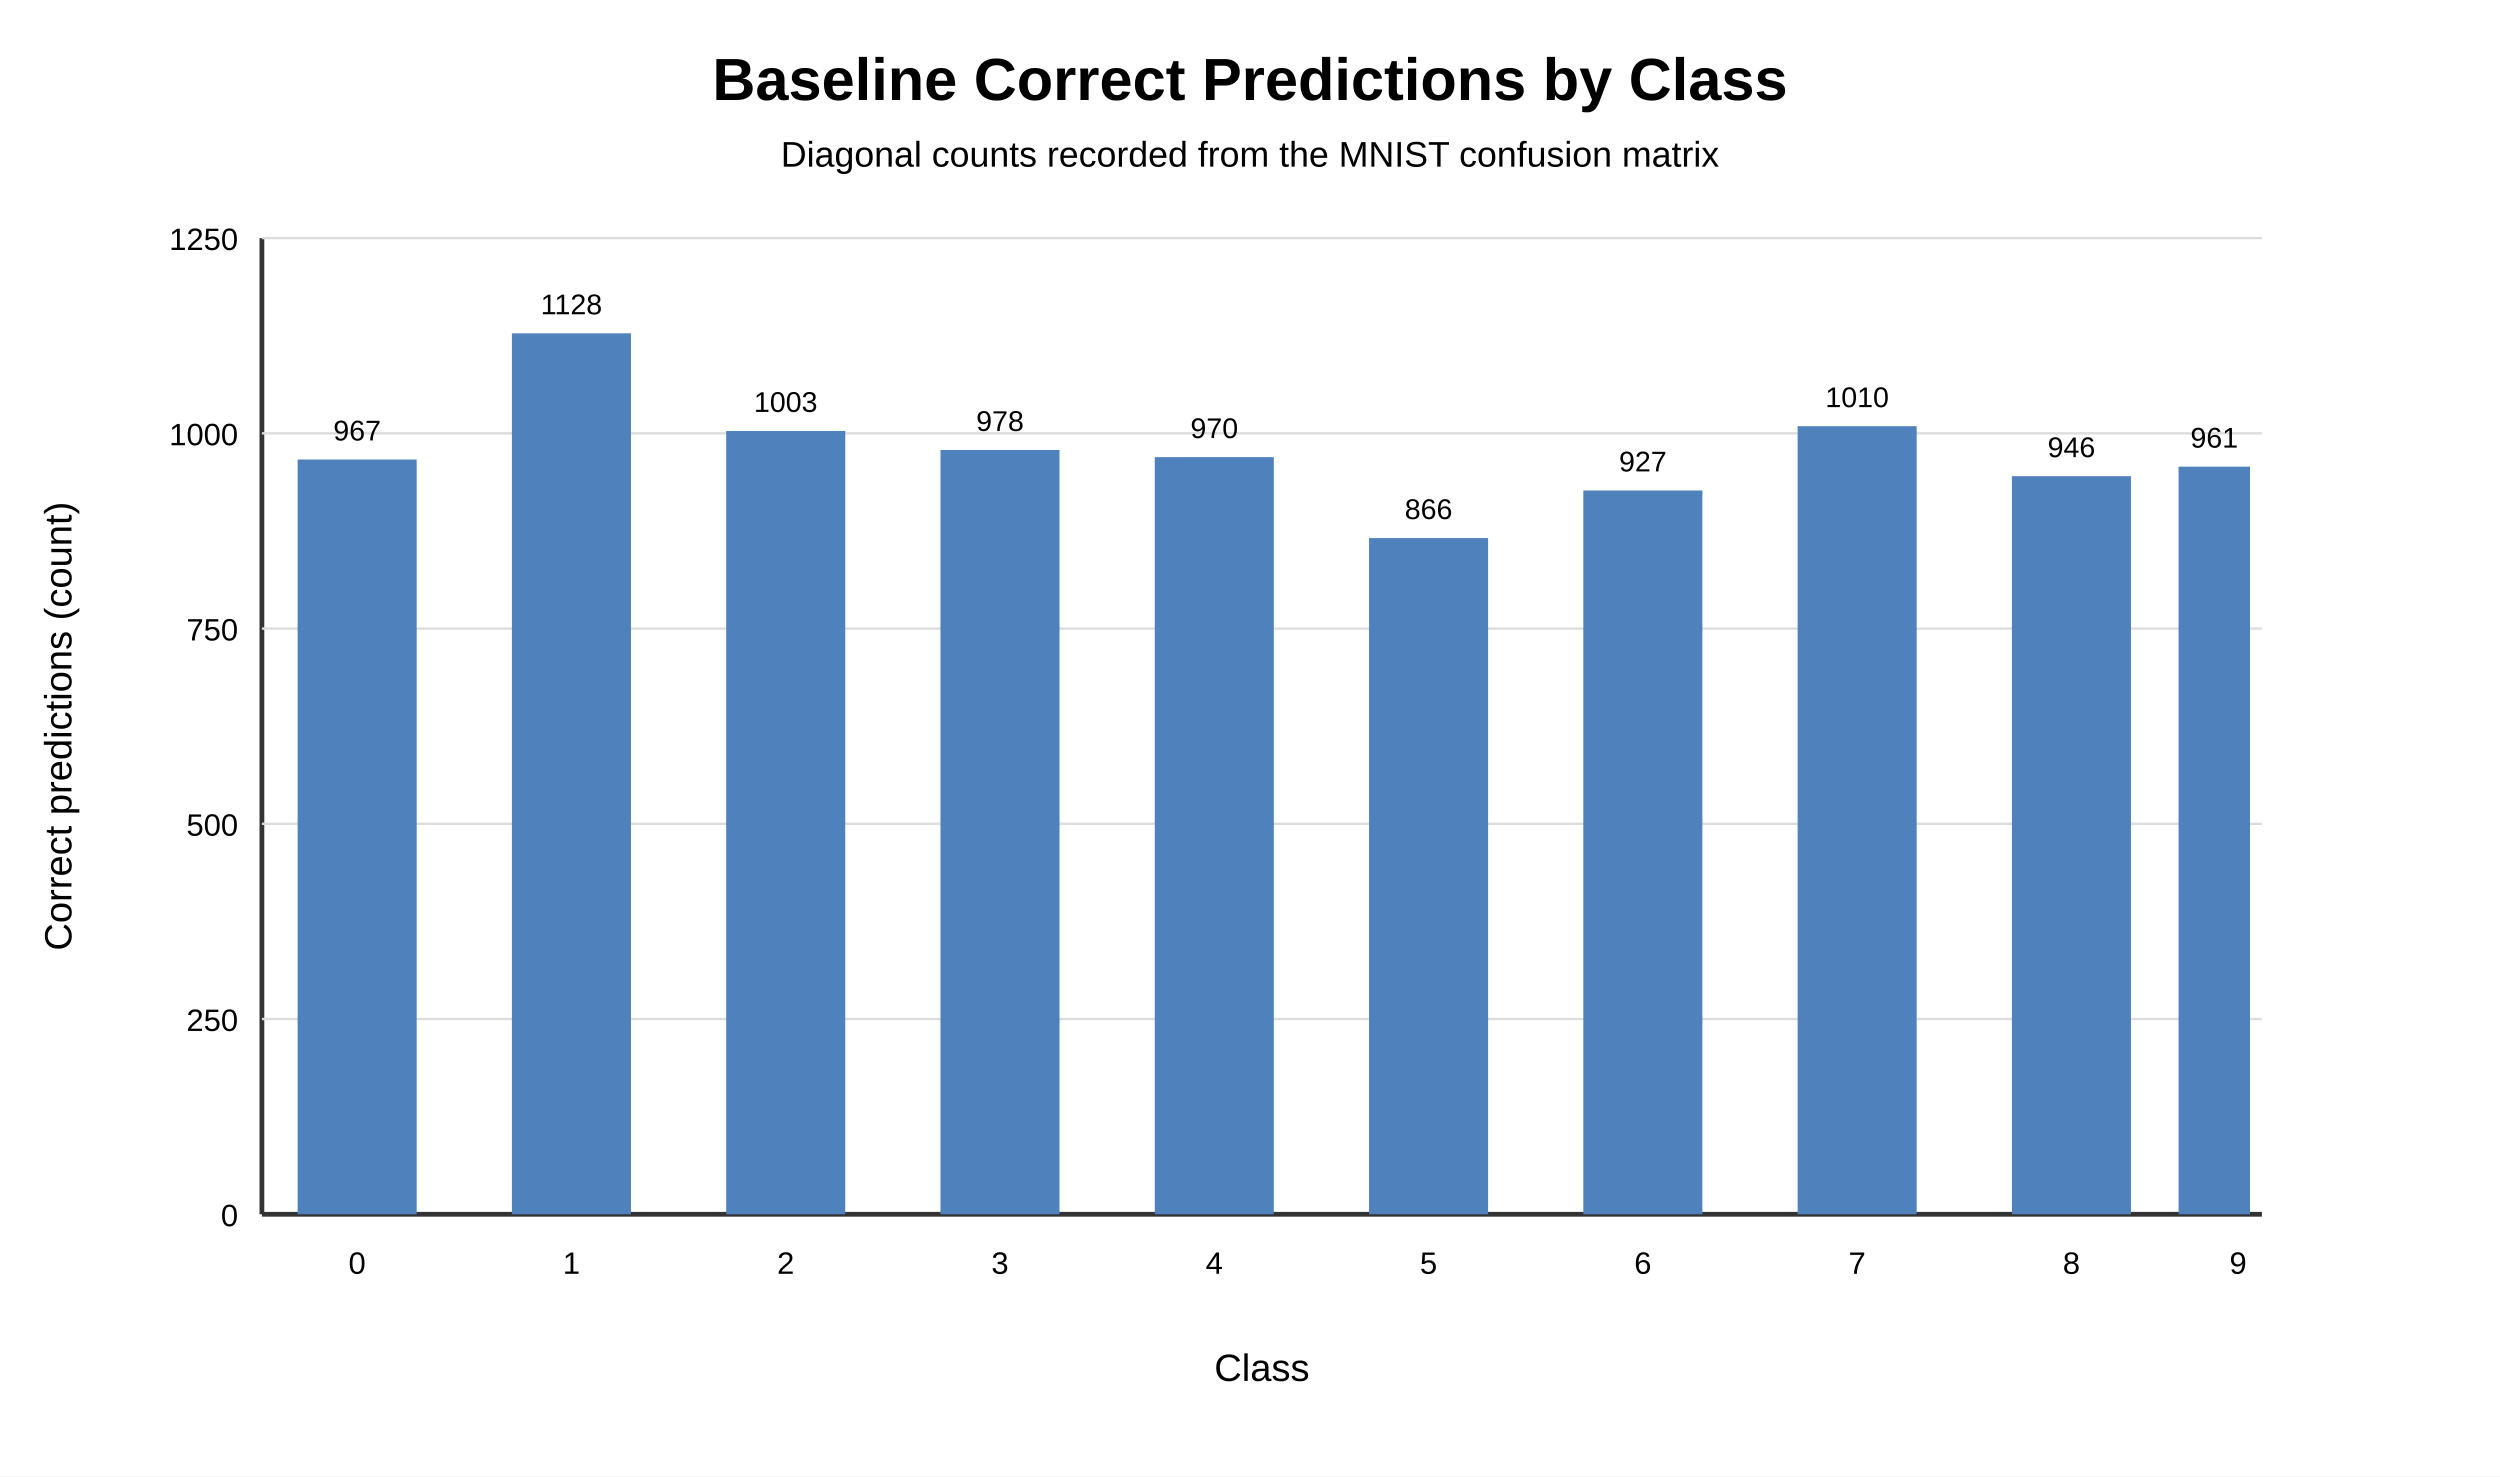
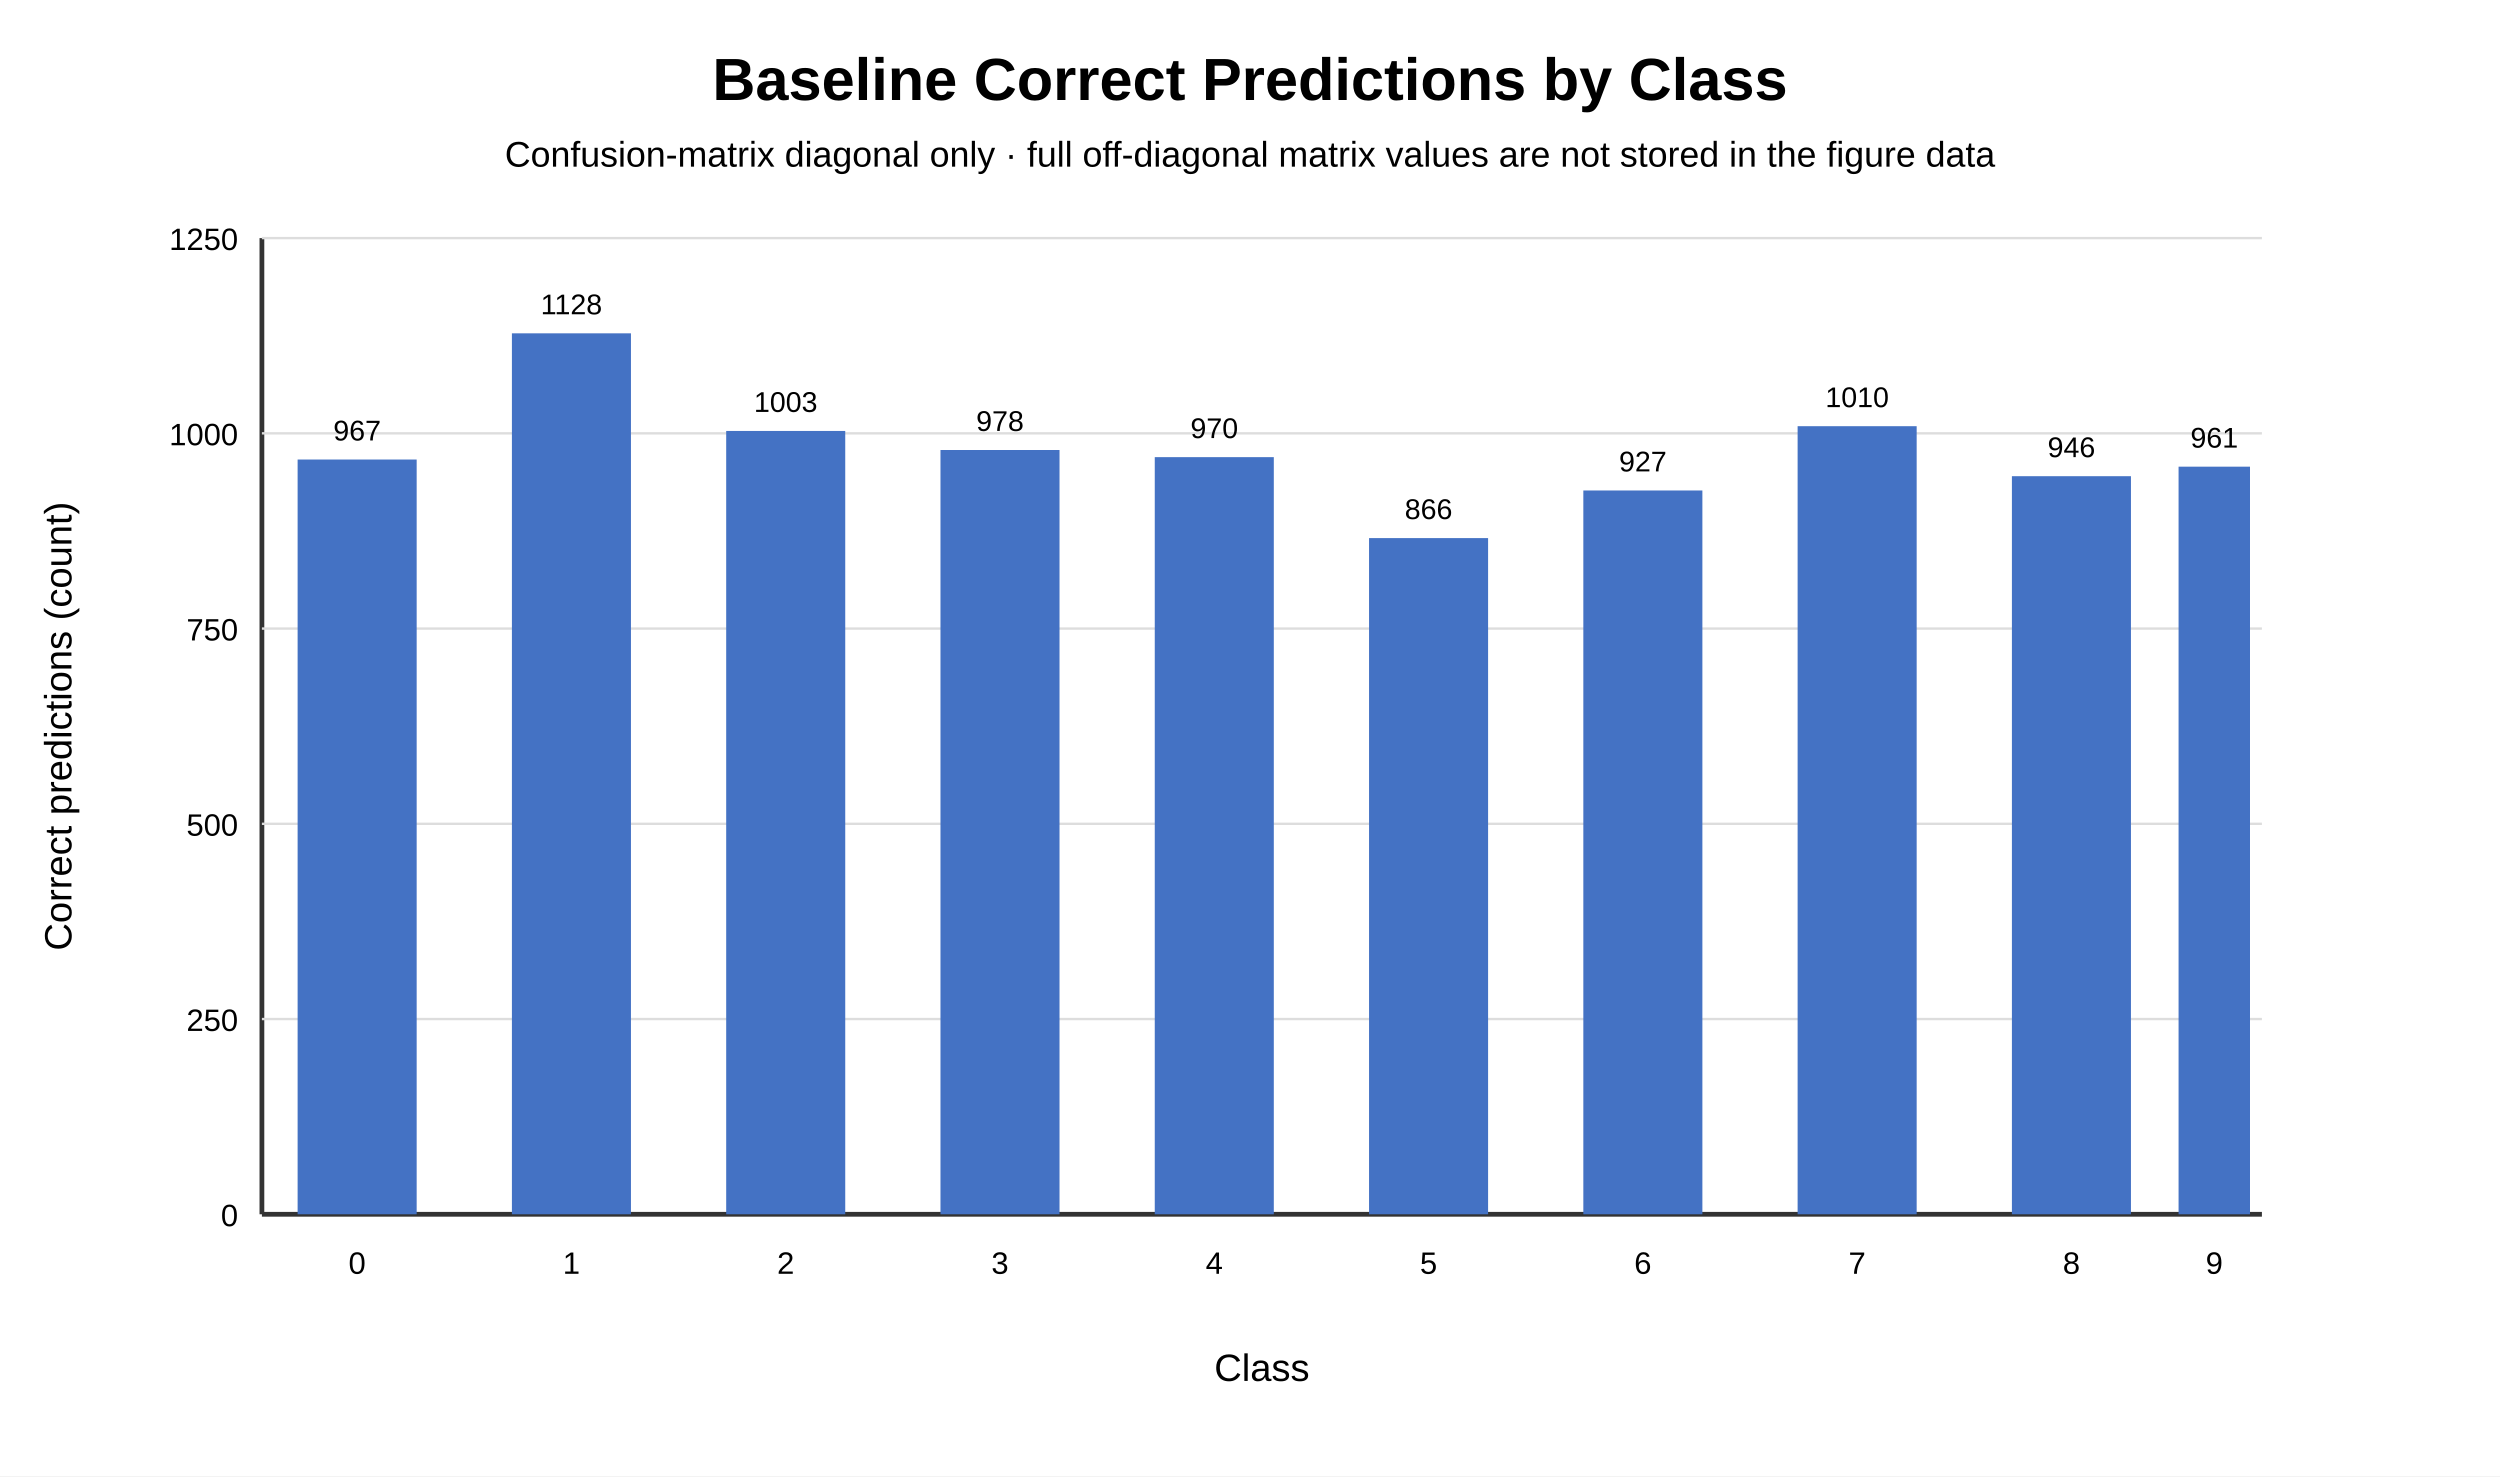
<svg xmlns="http://www.w3.org/2000/svg" width="1050" height="620" viewBox="0 0 1050 620">
  <rect width="1050" height="620" fill="white" />
  <text x="525" y="42" text-anchor="middle" font-family="Arial" font-size="25" font-weight="bold">Baseline Correct Predictions by Class</text>
-   <text x="525" y="70" text-anchor="middle" font-family="Arial" font-size="15">Diagonal counts recorded from the MNIST confusion matrix</text>
+   <text x="525" y="70" text-anchor="middle" font-family="Arial" font-size="15">Confusion-matrix diagonal only · full off-diagonal matrix values are not stored in the figure data</text>
  <line x1="110" y1="510" x2="950" y2="510" stroke="#333" stroke-width="2" />
  <line x1="110" y1="100" x2="110" y2="510" stroke="#333" stroke-width="2" />
  <g stroke="#ddd">
    <line x1="110" y1="428" x2="950" y2="428" />
    <line x1="110" y1="346" x2="950" y2="346" />
    <line x1="110" y1="264" x2="950" y2="264" />
    <line x1="110" y1="182" x2="950" y2="182" />
    <line x1="110" y1="100" x2="950" y2="100" />
  </g>
  <g font-family="Arial" font-size="13" text-anchor="end">
    <text x="100" y="515">0</text>
    <text x="100" y="433">250</text>
    <text x="100" y="351">500</text>
    <text x="100" y="269">750</text>
    <text x="100" y="187">1000</text>
    <text x="100" y="105">1250</text>
  </g>
  <g font-family="Arial" font-size="13" text-anchor="middle">
    <text x="150" y="535">0</text>
    <text x="240" y="535">1</text>
    <text x="330" y="535">2</text>
    <text x="420" y="535">3</text>
    <text x="510" y="535">4</text>
    <text x="600" y="535">5</text>
    <text x="690" y="535">6</text>
    <text x="780" y="535">7</text>
    <text x="870" y="535">8</text>
-     <text x="940" y="535">9</text>
+     <text x="930" y="535">9</text>
  </g>
-   <g fill="#4f81bd">
+   <g fill="#4472C4">
    <rect x="125" y="193" width="50" height="317" />
    <rect x="215" y="140" width="50" height="370" />
    <rect x="305" y="181" width="50" height="329" />
    <rect x="395" y="189" width="50" height="321" />
    <rect x="485" y="192" width="50" height="318" />
    <rect x="575" y="226" width="50" height="284" />
    <rect x="665" y="206" width="50" height="304" />
    <rect x="755" y="179" width="50" height="331" />
    <rect x="845" y="200" width="50" height="310" />
    <rect x="915" y="196" width="30" height="314" />
  </g>
  <g font-family="Arial" font-size="12" text-anchor="middle">
    <text x="150" y="185">967</text>
    <text x="240" y="132">1128</text>
    <text x="330" y="173">1003</text>
    <text x="420" y="181">978</text>
    <text x="510" y="184">970</text>
    <text x="600" y="218">866</text>
    <text x="690" y="198">927</text>
    <text x="780" y="171">1010</text>
    <text x="870" y="192">946</text>
    <text x="930" y="188">961</text>
  </g>
  <text x="530" y="580" text-anchor="middle" font-family="Arial" font-size="16">Class</text>
  <text x="30" y="305" transform="rotate(-90 30 305)" text-anchor="middle" font-family="Arial" font-size="16">Correct predictions (count)</text>
</svg>
